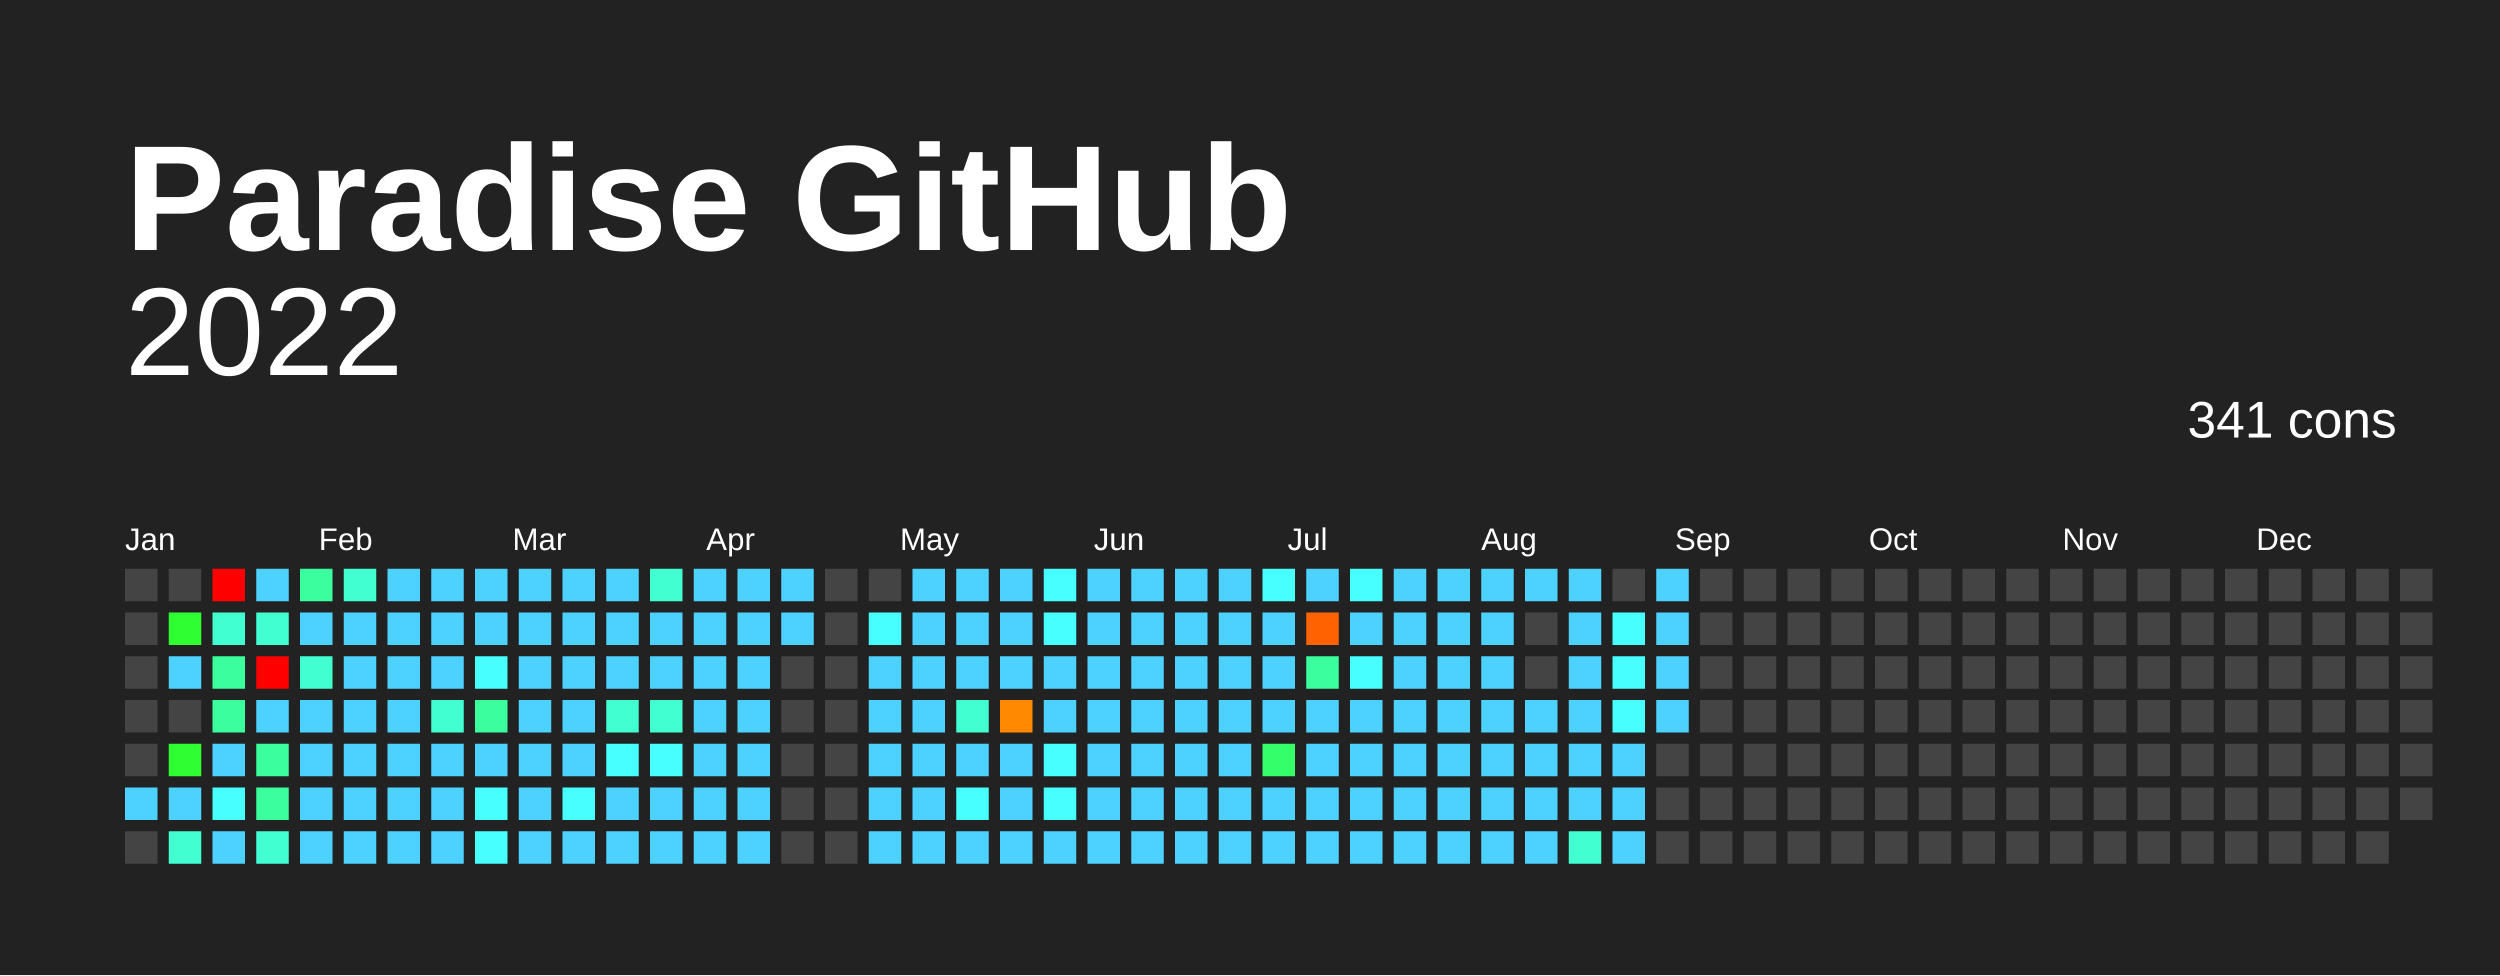
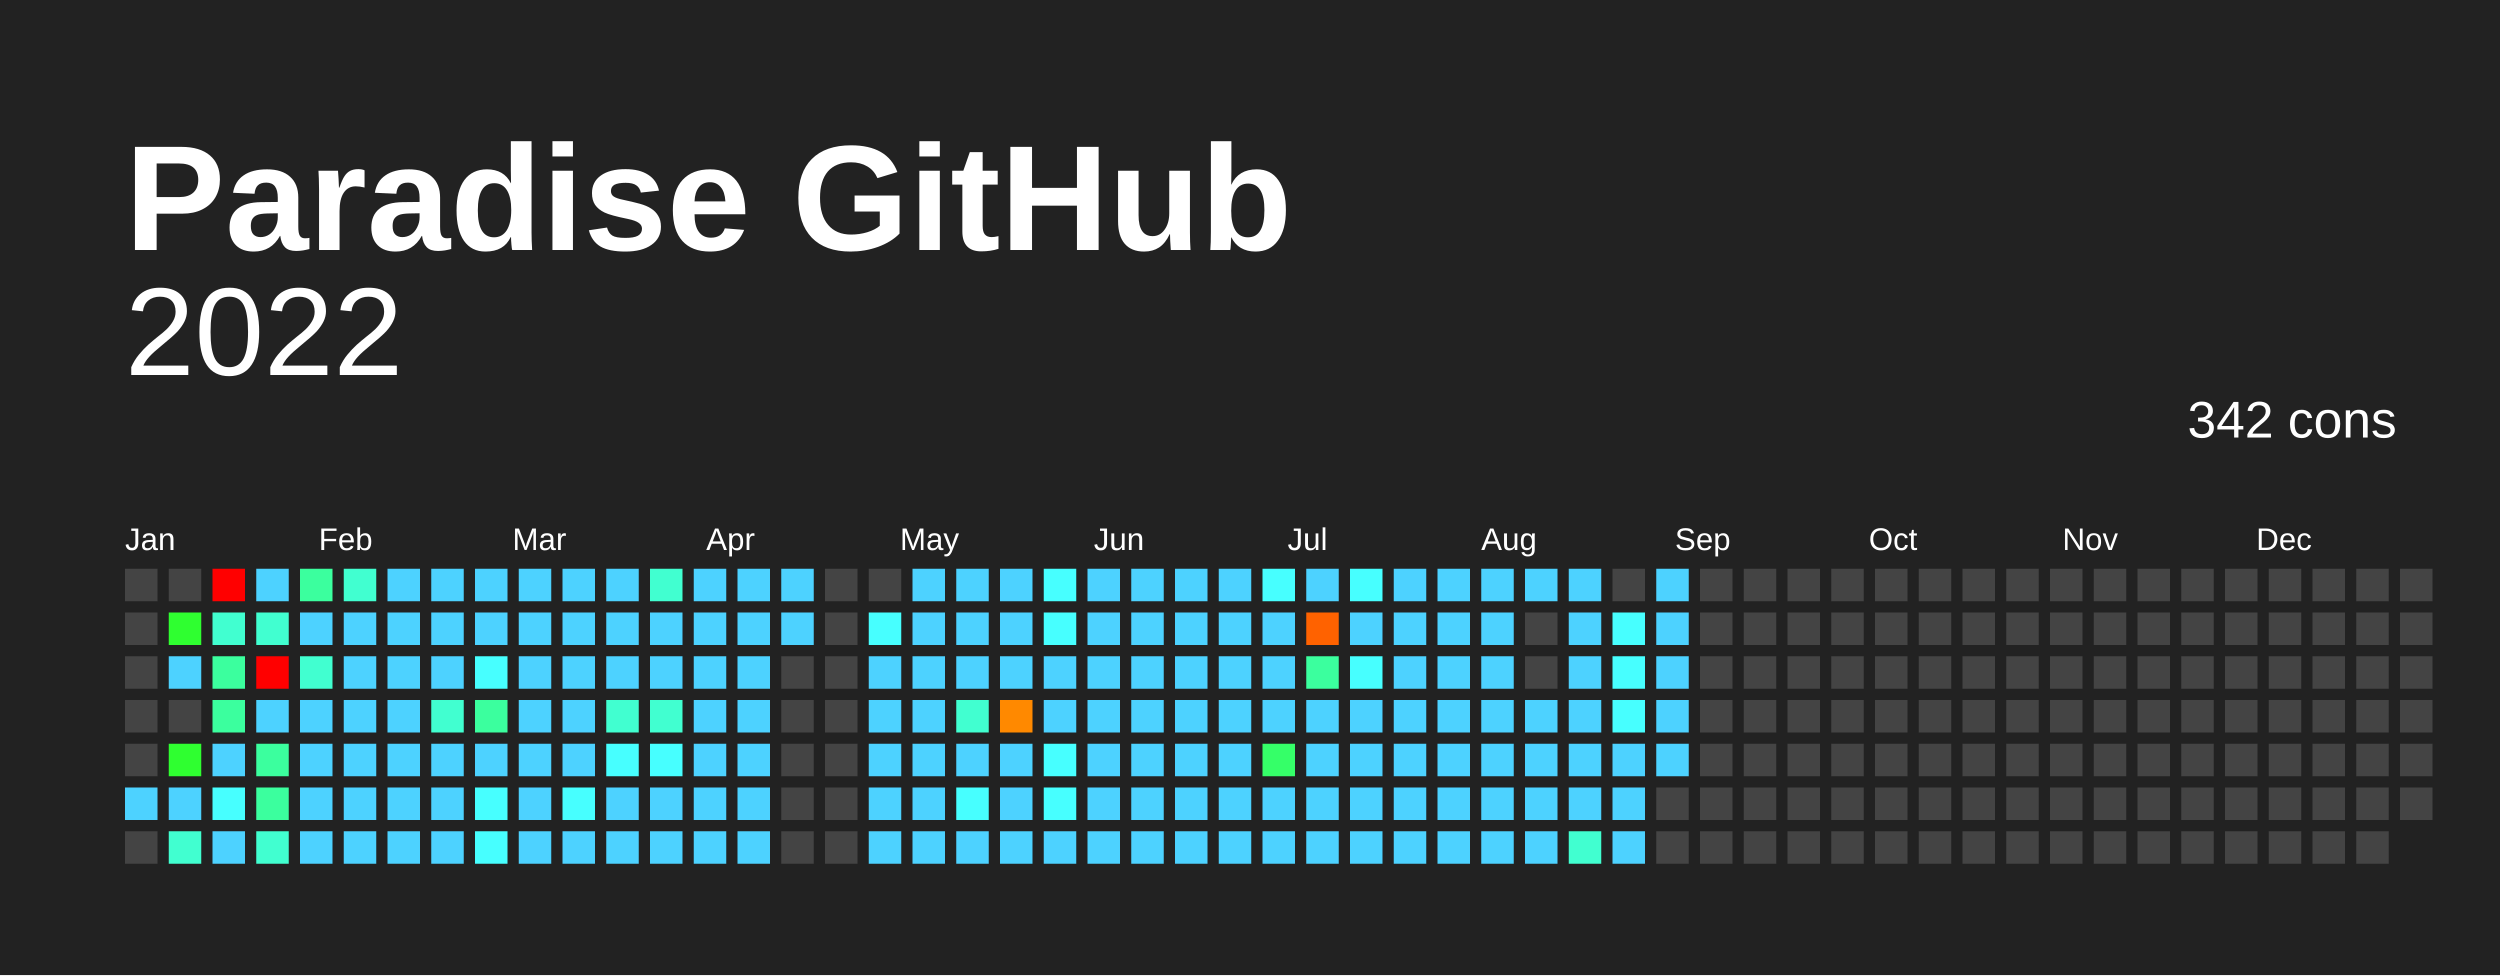
<svg xmlns="http://www.w3.org/2000/svg" baseProfile="full" height="78mm" version="1.1" viewBox="0,0,200,78" width="200mm">
  <defs />
  <rect fill="#222222" height="78" width="200" x="0" y="0" />
  <text fill="#FFFFFF" style="font-size:12px; font-family:Arial; font-weight:bold;" x="10" y="20">Paradise GitHub</text>
  <text alignment-baseline="hanging" fill="#FFFFFF" style="font-size:10.0px; font-family:Arial;" x="10" y="30">2022</text>
-   <text alignment-baseline="hanging" fill="#FFFFFF" style="font-size:4.125px; font-family:Arial;" x="175" y="35">341 cons</text>
+   <text alignment-baseline="hanging" fill="#FFFFFF" style="font-size:4.125px; font-family:Arial;" x="175" y="35">342 cons</text>
  <text fill="#FFFFFF" style="font-size:2.5px; font-family:Arial" x="10.0" y="44">Jan</text>
  <text fill="#FFFFFF" style="font-size:2.5px; font-family:Arial" x="25.5" y="44">Feb</text>
  <text fill="#FFFFFF" style="font-size:2.5px; font-family:Arial" x="41.0" y="44">Mar</text>
  <text fill="#FFFFFF" style="font-size:2.5px; font-family:Arial" x="56.5" y="44">Apr</text>
  <text fill="#FFFFFF" style="font-size:2.5px; font-family:Arial" x="72.0" y="44">May</text>
  <text fill="#FFFFFF" style="font-size:2.5px; font-family:Arial" x="87.5" y="44">Jun</text>
  <text fill="#FFFFFF" style="font-size:2.5px; font-family:Arial" x="103.0" y="44">Jul</text>
  <text fill="#FFFFFF" style="font-size:2.5px; font-family:Arial" x="118.5" y="44">Aug</text>
  <text fill="#FFFFFF" style="font-size:2.5px; font-family:Arial" x="134.0" y="44">Sep</text>
  <text fill="#FFFFFF" style="font-size:2.5px; font-family:Arial" x="149.5" y="44">Oct</text>
  <text fill="#FFFFFF" style="font-size:2.5px; font-family:Arial" x="165.0" y="44">Nov</text>
  <text fill="#FFFFFF" style="font-size:2.5px; font-family:Arial" x="180.5" y="44">Dec</text>
  <rect fill="#444444" height="2.6" width="2.6" x="10.0" y="45.5" />
  <rect fill="#444444" height="2.6" width="2.6" x="10.0" y="49.0" />
  <rect fill="#444444" height="2.6" width="2.6" x="10.0" y="52.5" />
  <rect fill="#444444" height="2.6" width="2.6" x="10.0" y="56.0" />
  <rect fill="#444444" height="2.6" width="2.6" x="10.0" y="59.5" />
  <rect fill="#4dd2ff" height="2.6" width="2.6" x="10.0" y="63.0" />
  <rect fill="#444444" height="2.6" width="2.6" x="10.0" y="66.5" />
  <rect fill="#444444" height="2.6" width="2.6" x="13.5" y="45.5" />
  <rect fill="#2fff30" height="2.6" width="2.6" x="13.5" y="49.0" />
  <rect fill="#4dd2ff" height="2.6" width="2.6" x="13.5" y="52.5" />
  <rect fill="#444444" height="2.6" width="2.6" x="13.5" y="56.0" />
  <rect fill="#2fff30" height="2.6" width="2.6" x="13.5" y="59.5" />
  <rect fill="#4dd2ff" height="2.6" width="2.6" x="13.5" y="63.0" />
  <rect fill="#41ffd0" height="2.6" width="2.6" x="13.5" y="66.5" />
  <rect fill="red" height="2.6" width="2.6" x="17.0" y="45.5" />
  <rect fill="#41ffd0" height="2.6" width="2.6" x="17.0" y="49.0" />
  <rect fill="#3bff9e" height="2.6" width="2.6" x="17.0" y="52.5" />
  <rect fill="#3bff9e" height="2.6" width="2.6" x="17.0" y="56.0" />
  <rect fill="#4dd2ff" height="2.6" width="2.6" x="17.0" y="59.5" />
  <rect fill="#47ffff" height="2.6" width="2.6" x="17.0" y="63.0" />
  <rect fill="#4dd2ff" height="2.6" width="2.6" x="17.0" y="66.5" />
  <rect fill="#4dd2ff" height="2.6" width="2.6" x="20.5" y="45.5" />
  <rect fill="#41ffd0" height="2.6" width="2.6" x="20.5" y="49.0" />
  <rect fill="red" height="2.6" width="2.6" x="20.5" y="52.5" />
  <rect fill="#4dd2ff" height="2.6" width="2.6" x="20.5" y="56.0" />
  <rect fill="#3bff9e" height="2.6" width="2.6" x="20.5" y="59.5" />
  <rect fill="#3bff9e" height="2.6" width="2.6" x="20.5" y="63.0" />
  <rect fill="#41ffd0" height="2.6" width="2.6" x="20.5" y="66.5" />
  <rect fill="#3bff9e" height="2.6" width="2.6" x="24.0" y="45.5" />
  <rect fill="#4dd2ff" height="2.6" width="2.6" x="24.0" y="49.0" />
  <rect fill="#41ffd0" height="2.6" width="2.6" x="24.0" y="52.5" />
  <rect fill="#4dd2ff" height="2.6" width="2.6" x="24.0" y="56.0" />
  <rect fill="#4dd2ff" height="2.6" width="2.6" x="24.0" y="59.5" />
  <rect fill="#4dd2ff" height="2.6" width="2.6" x="24.0" y="63.0" />
  <rect fill="#4dd2ff" height="2.6" width="2.6" x="24.0" y="66.5" />
  <rect fill="#41ffd0" height="2.6" width="2.6" x="27.5" y="45.5" />
  <rect fill="#4dd2ff" height="2.6" width="2.6" x="27.5" y="49.0" />
  <rect fill="#4dd2ff" height="2.6" width="2.6" x="27.5" y="52.5" />
  <rect fill="#4dd2ff" height="2.6" width="2.6" x="27.5" y="56.0" />
  <rect fill="#4dd2ff" height="2.6" width="2.6" x="27.5" y="59.5" />
  <rect fill="#4dd2ff" height="2.6" width="2.6" x="27.5" y="63.0" />
  <rect fill="#4dd2ff" height="2.6" width="2.6" x="27.5" y="66.5" />
  <rect fill="#4dd2ff" height="2.6" width="2.6" x="31.0" y="45.5" />
  <rect fill="#4dd2ff" height="2.6" width="2.6" x="31.0" y="49.0" />
  <rect fill="#4dd2ff" height="2.6" width="2.6" x="31.0" y="52.5" />
  <rect fill="#4dd2ff" height="2.6" width="2.6" x="31.0" y="56.0" />
  <rect fill="#4dd2ff" height="2.6" width="2.6" x="31.0" y="59.5" />
  <rect fill="#4dd2ff" height="2.6" width="2.6" x="31.0" y="63.0" />
  <rect fill="#4dd2ff" height="2.6" width="2.6" x="31.0" y="66.5" />
  <rect fill="#4dd2ff" height="2.6" width="2.6" x="34.5" y="45.5" />
  <rect fill="#4dd2ff" height="2.6" width="2.6" x="34.5" y="49.0" />
  <rect fill="#4dd2ff" height="2.6" width="2.6" x="34.5" y="52.5" />
  <rect fill="#41ffd0" height="2.6" width="2.6" x="34.5" y="56.0" />
  <rect fill="#4dd2ff" height="2.6" width="2.6" x="34.5" y="59.5" />
  <rect fill="#4dd2ff" height="2.6" width="2.6" x="34.5" y="63.0" />
  <rect fill="#4dd2ff" height="2.6" width="2.6" x="34.5" y="66.5" />
  <rect fill="#4dd2ff" height="2.6" width="2.6" x="38.0" y="45.5" />
  <rect fill="#4dd2ff" height="2.6" width="2.6" x="38.0" y="49.0" />
  <rect fill="#47ffff" height="2.6" width="2.6" x="38.0" y="52.5" />
  <rect fill="#3bff9e" height="2.6" width="2.6" x="38.0" y="56.0" />
  <rect fill="#4dd2ff" height="2.6" width="2.6" x="38.0" y="59.5" />
  <rect fill="#47ffff" height="2.6" width="2.6" x="38.0" y="63.0" />
  <rect fill="#47ffff" height="2.6" width="2.6" x="38.0" y="66.5" />
  <rect fill="#4dd2ff" height="2.6" width="2.6" x="41.5" y="45.5" />
  <rect fill="#4dd2ff" height="2.6" width="2.6" x="41.5" y="49.0" />
  <rect fill="#4dd2ff" height="2.6" width="2.6" x="41.5" y="52.5" />
  <rect fill="#4dd2ff" height="2.6" width="2.6" x="41.5" y="56.0" />
  <rect fill="#4dd2ff" height="2.6" width="2.6" x="41.5" y="59.5" />
  <rect fill="#4dd2ff" height="2.6" width="2.6" x="41.5" y="63.0" />
  <rect fill="#4dd2ff" height="2.6" width="2.6" x="41.5" y="66.5" />
  <rect fill="#4dd2ff" height="2.6" width="2.6" x="45.0" y="45.5" />
  <rect fill="#4dd2ff" height="2.6" width="2.6" x="45.0" y="49.0" />
  <rect fill="#4dd2ff" height="2.6" width="2.6" x="45.0" y="52.5" />
  <rect fill="#4dd2ff" height="2.6" width="2.6" x="45.0" y="56.0" />
  <rect fill="#4dd2ff" height="2.6" width="2.6" x="45.0" y="59.5" />
  <rect fill="#47ffff" height="2.6" width="2.6" x="45.0" y="63.0" />
  <rect fill="#4dd2ff" height="2.6" width="2.6" x="45.0" y="66.5" />
  <rect fill="#4dd2ff" height="2.6" width="2.6" x="48.5" y="45.5" />
  <rect fill="#4dd2ff" height="2.6" width="2.6" x="48.5" y="49.0" />
  <rect fill="#4dd2ff" height="2.6" width="2.6" x="48.5" y="52.5" />
  <rect fill="#41ffd0" height="2.6" width="2.6" x="48.5" y="56.0" />
  <rect fill="#47ffff" height="2.6" width="2.6" x="48.5" y="59.5" />
  <rect fill="#4dd2ff" height="2.6" width="2.6" x="48.5" y="63.0" />
  <rect fill="#4dd2ff" height="2.6" width="2.6" x="48.5" y="66.5" />
  <rect fill="#41ffd0" height="2.6" width="2.6" x="52.0" y="45.5" />
  <rect fill="#4dd2ff" height="2.6" width="2.6" x="52.0" y="49.0" />
  <rect fill="#4dd2ff" height="2.6" width="2.6" x="52.0" y="52.5" />
  <rect fill="#41ffd0" height="2.6" width="2.6" x="52.0" y="56.0" />
  <rect fill="#47ffff" height="2.6" width="2.6" x="52.0" y="59.5" />
  <rect fill="#4dd2ff" height="2.6" width="2.6" x="52.0" y="63.0" />
  <rect fill="#4dd2ff" height="2.6" width="2.6" x="52.0" y="66.5" />
  <rect fill="#4dd2ff" height="2.6" width="2.6" x="55.5" y="45.5" />
  <rect fill="#4dd2ff" height="2.6" width="2.6" x="55.5" y="49.0" />
  <rect fill="#4dd2ff" height="2.6" width="2.6" x="55.5" y="52.5" />
  <rect fill="#4dd2ff" height="2.6" width="2.6" x="55.5" y="56.0" />
  <rect fill="#4dd2ff" height="2.6" width="2.6" x="55.5" y="59.5" />
  <rect fill="#4dd2ff" height="2.6" width="2.6" x="55.5" y="63.0" />
  <rect fill="#4dd2ff" height="2.6" width="2.6" x="55.5" y="66.5" />
  <rect fill="#4dd2ff" height="2.6" width="2.6" x="59.0" y="45.5" />
  <rect fill="#4dd2ff" height="2.6" width="2.6" x="59.0" y="49.0" />
  <rect fill="#4dd2ff" height="2.6" width="2.6" x="59.0" y="52.5" />
  <rect fill="#4dd2ff" height="2.6" width="2.6" x="59.0" y="56.0" />
  <rect fill="#4dd2ff" height="2.6" width="2.6" x="59.0" y="59.5" />
  <rect fill="#4dd2ff" height="2.6" width="2.6" x="59.0" y="63.0" />
  <rect fill="#4dd2ff" height="2.6" width="2.6" x="59.0" y="66.5" />
  <rect fill="#4dd2ff" height="2.6" width="2.6" x="62.5" y="45.5" />
  <rect fill="#4dd2ff" height="2.6" width="2.6" x="62.5" y="49.0" />
  <rect fill="#444444" height="2.6" width="2.6" x="62.5" y="52.5" />
  <rect fill="#444444" height="2.6" width="2.6" x="62.5" y="56.0" />
  <rect fill="#444444" height="2.6" width="2.6" x="62.5" y="59.5" />
  <rect fill="#444444" height="2.6" width="2.6" x="62.5" y="63.0" />
  <rect fill="#444444" height="2.6" width="2.6" x="62.5" y="66.5" />
  <rect fill="#444444" height="2.6" width="2.6" x="66.0" y="45.5" />
  <rect fill="#444444" height="2.6" width="2.6" x="66.0" y="49.0" />
  <rect fill="#444444" height="2.6" width="2.6" x="66.0" y="52.5" />
  <rect fill="#444444" height="2.6" width="2.6" x="66.0" y="56.0" />
  <rect fill="#444444" height="2.6" width="2.6" x="66.0" y="59.5" />
  <rect fill="#444444" height="2.6" width="2.6" x="66.0" y="63.0" />
  <rect fill="#444444" height="2.6" width="2.6" x="66.0" y="66.5" />
  <rect fill="#444444" height="2.6" width="2.6" x="69.5" y="45.5" />
  <rect fill="#47ffff" height="2.6" width="2.6" x="69.5" y="49.0" />
  <rect fill="#4dd2ff" height="2.6" width="2.6" x="69.5" y="52.5" />
  <rect fill="#4dd2ff" height="2.6" width="2.6" x="69.5" y="56.0" />
  <rect fill="#4dd2ff" height="2.6" width="2.6" x="69.5" y="59.5" />
  <rect fill="#4dd2ff" height="2.6" width="2.6" x="69.5" y="63.0" />
  <rect fill="#4dd2ff" height="2.6" width="2.6" x="69.5" y="66.5" />
  <rect fill="#4dd2ff" height="2.6" width="2.6" x="73.0" y="45.5" />
  <rect fill="#4dd2ff" height="2.6" width="2.6" x="73.0" y="49.0" />
  <rect fill="#4dd2ff" height="2.6" width="2.6" x="73.0" y="52.5" />
  <rect fill="#4dd2ff" height="2.6" width="2.6" x="73.0" y="56.0" />
  <rect fill="#4dd2ff" height="2.6" width="2.6" x="73.0" y="59.5" />
  <rect fill="#4dd2ff" height="2.6" width="2.6" x="73.0" y="63.0" />
  <rect fill="#4dd2ff" height="2.6" width="2.6" x="73.0" y="66.5" />
  <rect fill="#4dd2ff" height="2.6" width="2.6" x="76.5" y="45.5" />
  <rect fill="#4dd2ff" height="2.6" width="2.6" x="76.5" y="49.0" />
  <rect fill="#4dd2ff" height="2.6" width="2.6" x="76.5" y="52.5" />
  <rect fill="#41ffd0" height="2.6" width="2.6" x="76.5" y="56.0" />
  <rect fill="#4dd2ff" height="2.6" width="2.6" x="76.5" y="59.5" />
  <rect fill="#47ffff" height="2.6" width="2.6" x="76.5" y="63.0" />
  <rect fill="#4dd2ff" height="2.6" width="2.6" x="76.5" y="66.5" />
  <rect fill="#4dd2ff" height="2.6" width="2.6" x="80.0" y="45.5" />
  <rect fill="#4dd2ff" height="2.6" width="2.6" x="80.0" y="49.0" />
  <rect fill="#4dd2ff" height="2.6" width="2.6" x="80.0" y="52.5" />
  <rect fill="#ff8900" height="2.6" width="2.6" x="80.0" y="56.0" />
  <rect fill="#4dd2ff" height="2.6" width="2.6" x="80.0" y="59.5" />
  <rect fill="#4dd2ff" height="2.6" width="2.6" x="80.0" y="63.0" />
  <rect fill="#4dd2ff" height="2.6" width="2.6" x="80.0" y="66.5" />
  <rect fill="#47ffff" height="2.6" width="2.6" x="83.5" y="45.5" />
  <rect fill="#47ffff" height="2.6" width="2.6" x="83.5" y="49.0" />
  <rect fill="#4dd2ff" height="2.6" width="2.6" x="83.5" y="52.5" />
  <rect fill="#4dd2ff" height="2.6" width="2.6" x="83.5" y="56.0" />
  <rect fill="#47ffff" height="2.6" width="2.6" x="83.5" y="59.5" />
  <rect fill="#47ffff" height="2.6" width="2.6" x="83.5" y="63.0" />
  <rect fill="#4dd2ff" height="2.6" width="2.6" x="83.5" y="66.5" />
  <rect fill="#4dd2ff" height="2.6" width="2.6" x="87.0" y="45.5" />
  <rect fill="#4dd2ff" height="2.6" width="2.6" x="87.0" y="49.0" />
  <rect fill="#4dd2ff" height="2.6" width="2.6" x="87.0" y="52.5" />
  <rect fill="#4dd2ff" height="2.6" width="2.6" x="87.0" y="56.0" />
  <rect fill="#4dd2ff" height="2.6" width="2.6" x="87.0" y="59.5" />
  <rect fill="#4dd2ff" height="2.6" width="2.6" x="87.0" y="63.0" />
  <rect fill="#4dd2ff" height="2.6" width="2.6" x="87.0" y="66.5" />
  <rect fill="#4dd2ff" height="2.6" width="2.6" x="90.5" y="45.5" />
  <rect fill="#4dd2ff" height="2.6" width="2.6" x="90.5" y="49.0" />
  <rect fill="#4dd2ff" height="2.6" width="2.6" x="90.5" y="52.5" />
  <rect fill="#4dd2ff" height="2.6" width="2.6" x="90.5" y="56.0" />
  <rect fill="#4dd2ff" height="2.6" width="2.6" x="90.5" y="59.5" />
  <rect fill="#4dd2ff" height="2.6" width="2.6" x="90.5" y="63.0" />
  <rect fill="#4dd2ff" height="2.6" width="2.6" x="90.5" y="66.5" />
  <rect fill="#4dd2ff" height="2.6" width="2.6" x="94.0" y="45.5" />
  <rect fill="#4dd2ff" height="2.6" width="2.6" x="94.0" y="49.0" />
  <rect fill="#4dd2ff" height="2.6" width="2.6" x="94.0" y="52.5" />
  <rect fill="#4dd2ff" height="2.6" width="2.6" x="94.0" y="56.0" />
  <rect fill="#4dd2ff" height="2.6" width="2.6" x="94.0" y="59.5" />
  <rect fill="#4dd2ff" height="2.6" width="2.6" x="94.0" y="63.0" />
  <rect fill="#4dd2ff" height="2.6" width="2.6" x="94.0" y="66.5" />
  <rect fill="#4dd2ff" height="2.6" width="2.6" x="97.5" y="45.5" />
  <rect fill="#4dd2ff" height="2.6" width="2.6" x="97.5" y="49.0" />
  <rect fill="#4dd2ff" height="2.6" width="2.6" x="97.5" y="52.5" />
  <rect fill="#4dd2ff" height="2.6" width="2.6" x="97.5" y="56.0" />
  <rect fill="#4dd2ff" height="2.6" width="2.6" x="97.5" y="59.5" />
  <rect fill="#4dd2ff" height="2.6" width="2.6" x="97.5" y="63.0" />
  <rect fill="#4dd2ff" height="2.6" width="2.6" x="97.5" y="66.5" />
  <rect fill="#47ffff" height="2.6" width="2.6" x="101.0" y="45.5" />
  <rect fill="#4dd2ff" height="2.6" width="2.6" x="101.0" y="49.0" />
  <rect fill="#4dd2ff" height="2.6" width="2.6" x="101.0" y="52.5" />
  <rect fill="#4dd2ff" height="2.6" width="2.6" x="101.0" y="56.0" />
  <rect fill="#35ff68" height="2.6" width="2.6" x="101.0" y="59.5" />
  <rect fill="#4dd2ff" height="2.6" width="2.6" x="101.0" y="63.0" />
  <rect fill="#4dd2ff" height="2.6" width="2.6" x="101.0" y="66.5" />
  <rect fill="#4dd2ff" height="2.6" width="2.6" x="104.5" y="45.5" />
  <rect fill="#ff6200" height="2.6" width="2.6" x="104.5" y="49.0" />
  <rect fill="#3bff9e" height="2.6" width="2.6" x="104.5" y="52.5" />
  <rect fill="#4dd2ff" height="2.6" width="2.6" x="104.5" y="56.0" />
  <rect fill="#4dd2ff" height="2.6" width="2.6" x="104.5" y="59.5" />
  <rect fill="#4dd2ff" height="2.6" width="2.6" x="104.5" y="63.0" />
  <rect fill="#4dd2ff" height="2.6" width="2.6" x="104.5" y="66.5" />
  <rect fill="#47ffff" height="2.6" width="2.6" x="108.0" y="45.5" />
  <rect fill="#4dd2ff" height="2.6" width="2.6" x="108.0" y="49.0" />
  <rect fill="#47ffff" height="2.6" width="2.6" x="108.0" y="52.5" />
  <rect fill="#4dd2ff" height="2.6" width="2.6" x="108.0" y="56.0" />
  <rect fill="#4dd2ff" height="2.6" width="2.6" x="108.0" y="59.5" />
  <rect fill="#4dd2ff" height="2.6" width="2.6" x="108.0" y="63.0" />
  <rect fill="#4dd2ff" height="2.6" width="2.6" x="108.0" y="66.5" />
  <rect fill="#4dd2ff" height="2.6" width="2.6" x="111.5" y="45.5" />
  <rect fill="#4dd2ff" height="2.6" width="2.6" x="111.5" y="49.0" />
  <rect fill="#4dd2ff" height="2.6" width="2.6" x="111.5" y="52.5" />
  <rect fill="#4dd2ff" height="2.6" width="2.6" x="111.5" y="56.0" />
  <rect fill="#4dd2ff" height="2.6" width="2.6" x="111.5" y="59.5" />
  <rect fill="#4dd2ff" height="2.6" width="2.6" x="111.5" y="63.0" />
  <rect fill="#4dd2ff" height="2.6" width="2.6" x="111.5" y="66.5" />
  <rect fill="#4dd2ff" height="2.6" width="2.6" x="115.0" y="45.5" />
  <rect fill="#4dd2ff" height="2.6" width="2.6" x="115.0" y="49.0" />
  <rect fill="#4dd2ff" height="2.6" width="2.6" x="115.0" y="52.5" />
  <rect fill="#4dd2ff" height="2.6" width="2.6" x="115.0" y="56.0" />
  <rect fill="#4dd2ff" height="2.6" width="2.6" x="115.0" y="59.5" />
  <rect fill="#4dd2ff" height="2.6" width="2.6" x="115.0" y="63.0" />
  <rect fill="#4dd2ff" height="2.6" width="2.6" x="115.0" y="66.5" />
  <rect fill="#4dd2ff" height="2.6" width="2.6" x="118.5" y="45.5" />
  <rect fill="#4dd2ff" height="2.6" width="2.6" x="118.5" y="49.0" />
  <rect fill="#4dd2ff" height="2.6" width="2.6" x="118.5" y="52.5" />
  <rect fill="#4dd2ff" height="2.6" width="2.6" x="118.5" y="56.0" />
  <rect fill="#4dd2ff" height="2.6" width="2.6" x="118.5" y="59.5" />
  <rect fill="#4dd2ff" height="2.6" width="2.6" x="118.5" y="63.0" />
  <rect fill="#4dd2ff" height="2.6" width="2.6" x="118.5" y="66.5" />
  <rect fill="#4dd2ff" height="2.6" width="2.6" x="122.0" y="45.5" />
  <rect fill="#444444" height="2.6" width="2.6" x="122.0" y="49.0" />
  <rect fill="#444444" height="2.6" width="2.6" x="122.0" y="52.5" />
  <rect fill="#4dd2ff" height="2.6" width="2.6" x="122.0" y="56.0" />
  <rect fill="#4dd2ff" height="2.6" width="2.6" x="122.0" y="59.5" />
  <rect fill="#4dd2ff" height="2.6" width="2.6" x="122.0" y="63.0" />
  <rect fill="#4dd2ff" height="2.6" width="2.6" x="122.0" y="66.5" />
  <rect fill="#4dd2ff" height="2.6" width="2.6" x="125.5" y="45.5" />
  <rect fill="#4dd2ff" height="2.6" width="2.6" x="125.5" y="49.0" />
  <rect fill="#4dd2ff" height="2.6" width="2.6" x="125.5" y="52.5" />
  <rect fill="#4dd2ff" height="2.6" width="2.6" x="125.5" y="56.0" />
  <rect fill="#4dd2ff" height="2.6" width="2.6" x="125.5" y="59.5" />
  <rect fill="#4dd2ff" height="2.6" width="2.6" x="125.5" y="63.0" />
  <rect fill="#41ffd0" height="2.6" width="2.6" x="125.5" y="66.5" />
  <rect fill="#444444" height="2.6" width="2.6" x="129.0" y="45.5" />
  <rect fill="#47ffff" height="2.6" width="2.6" x="129.0" y="49.0" />
  <rect fill="#47ffff" height="2.6" width="2.6" x="129.0" y="52.5" />
  <rect fill="#47ffff" height="2.6" width="2.6" x="129.0" y="56.0" />
  <rect fill="#4dd2ff" height="2.6" width="2.6" x="129.0" y="59.5" />
  <rect fill="#4dd2ff" height="2.6" width="2.6" x="129.0" y="63.0" />
  <rect fill="#4dd2ff" height="2.6" width="2.6" x="129.0" y="66.5" />
  <rect fill="#4dd2ff" height="2.6" width="2.6" x="132.5" y="45.5" />
  <rect fill="#4dd2ff" height="2.6" width="2.6" x="132.5" y="49.0" />
  <rect fill="#4dd2ff" height="2.6" width="2.6" x="132.5" y="52.5" />
  <rect fill="#4dd2ff" height="2.6" width="2.6" x="132.5" y="56.0" />
-   <rect fill="#444444" height="2.6" width="2.6" x="132.5" y="59.5" />
+   <rect fill="#4dd2ff" height="2.6" width="2.6" x="132.5" y="59.5" />
  <rect fill="#444444" height="2.6" width="2.6" x="132.5" y="63.0" />
  <rect fill="#444444" height="2.6" width="2.6" x="132.5" y="66.5" />
  <rect fill="#444444" height="2.6" width="2.6" x="136.0" y="45.5" />
  <rect fill="#444444" height="2.6" width="2.6" x="136.0" y="49.0" />
  <rect fill="#444444" height="2.6" width="2.6" x="136.0" y="52.5" />
  <rect fill="#444444" height="2.6" width="2.6" x="136.0" y="56.0" />
  <rect fill="#444444" height="2.6" width="2.6" x="136.0" y="59.5" />
  <rect fill="#444444" height="2.6" width="2.6" x="136.0" y="63.0" />
  <rect fill="#444444" height="2.6" width="2.6" x="136.0" y="66.5" />
  <rect fill="#444444" height="2.6" width="2.6" x="139.5" y="45.5" />
  <rect fill="#444444" height="2.6" width="2.6" x="139.5" y="49.0" />
  <rect fill="#444444" height="2.6" width="2.6" x="139.5" y="52.5" />
  <rect fill="#444444" height="2.6" width="2.6" x="139.5" y="56.0" />
  <rect fill="#444444" height="2.6" width="2.6" x="139.5" y="59.5" />
  <rect fill="#444444" height="2.6" width="2.6" x="139.5" y="63.0" />
  <rect fill="#444444" height="2.6" width="2.6" x="139.5" y="66.5" />
  <rect fill="#444444" height="2.6" width="2.6" x="143.0" y="45.5" />
  <rect fill="#444444" height="2.6" width="2.6" x="143.0" y="49.0" />
  <rect fill="#444444" height="2.6" width="2.6" x="143.0" y="52.5" />
  <rect fill="#444444" height="2.6" width="2.6" x="143.0" y="56.0" />
  <rect fill="#444444" height="2.6" width="2.6" x="143.0" y="59.5" />
  <rect fill="#444444" height="2.6" width="2.6" x="143.0" y="63.0" />
  <rect fill="#444444" height="2.6" width="2.6" x="143.0" y="66.5" />
  <rect fill="#444444" height="2.6" width="2.6" x="146.5" y="45.5" />
  <rect fill="#444444" height="2.6" width="2.6" x="146.5" y="49.0" />
  <rect fill="#444444" height="2.6" width="2.6" x="146.5" y="52.5" />
  <rect fill="#444444" height="2.6" width="2.6" x="146.5" y="56.0" />
  <rect fill="#444444" height="2.6" width="2.6" x="146.5" y="59.5" />
  <rect fill="#444444" height="2.6" width="2.6" x="146.5" y="63.0" />
  <rect fill="#444444" height="2.6" width="2.6" x="146.5" y="66.5" />
  <rect fill="#444444" height="2.6" width="2.6" x="150.0" y="45.5" />
  <rect fill="#444444" height="2.6" width="2.6" x="150.0" y="49.0" />
  <rect fill="#444444" height="2.6" width="2.6" x="150.0" y="52.5" />
  <rect fill="#444444" height="2.6" width="2.6" x="150.0" y="56.0" />
  <rect fill="#444444" height="2.6" width="2.6" x="150.0" y="59.5" />
  <rect fill="#444444" height="2.6" width="2.6" x="150.0" y="63.0" />
  <rect fill="#444444" height="2.6" width="2.6" x="150.0" y="66.5" />
  <rect fill="#444444" height="2.6" width="2.6" x="153.5" y="45.5" />
  <rect fill="#444444" height="2.6" width="2.6" x="153.5" y="49.0" />
  <rect fill="#444444" height="2.6" width="2.6" x="153.5" y="52.5" />
  <rect fill="#444444" height="2.6" width="2.6" x="153.5" y="56.0" />
  <rect fill="#444444" height="2.6" width="2.6" x="153.5" y="59.5" />
  <rect fill="#444444" height="2.6" width="2.6" x="153.5" y="63.0" />
  <rect fill="#444444" height="2.6" width="2.6" x="153.5" y="66.5" />
  <rect fill="#444444" height="2.6" width="2.6" x="157.0" y="45.5" />
  <rect fill="#444444" height="2.6" width="2.6" x="157.0" y="49.0" />
  <rect fill="#444444" height="2.6" width="2.6" x="157.0" y="52.5" />
  <rect fill="#444444" height="2.6" width="2.6" x="157.0" y="56.0" />
  <rect fill="#444444" height="2.6" width="2.6" x="157.0" y="59.5" />
  <rect fill="#444444" height="2.6" width="2.6" x="157.0" y="63.0" />
  <rect fill="#444444" height="2.6" width="2.6" x="157.0" y="66.5" />
  <rect fill="#444444" height="2.6" width="2.6" x="160.5" y="45.5" />
  <rect fill="#444444" height="2.6" width="2.6" x="160.5" y="49.0" />
  <rect fill="#444444" height="2.6" width="2.6" x="160.5" y="52.5" />
  <rect fill="#444444" height="2.6" width="2.6" x="160.5" y="56.0" />
  <rect fill="#444444" height="2.6" width="2.6" x="160.5" y="59.5" />
  <rect fill="#444444" height="2.6" width="2.6" x="160.5" y="63.0" />
  <rect fill="#444444" height="2.6" width="2.6" x="160.5" y="66.5" />
  <rect fill="#444444" height="2.6" width="2.6" x="164.0" y="45.5" />
  <rect fill="#444444" height="2.6" width="2.6" x="164.0" y="49.0" />
  <rect fill="#444444" height="2.6" width="2.6" x="164.0" y="52.5" />
  <rect fill="#444444" height="2.6" width="2.6" x="164.0" y="56.0" />
  <rect fill="#444444" height="2.6" width="2.6" x="164.0" y="59.5" />
  <rect fill="#444444" height="2.6" width="2.6" x="164.0" y="63.0" />
  <rect fill="#444444" height="2.6" width="2.6" x="164.0" y="66.5" />
  <rect fill="#444444" height="2.6" width="2.6" x="167.5" y="45.5" />
  <rect fill="#444444" height="2.6" width="2.6" x="167.5" y="49.0" />
  <rect fill="#444444" height="2.6" width="2.6" x="167.5" y="52.5" />
  <rect fill="#444444" height="2.6" width="2.6" x="167.5" y="56.0" />
  <rect fill="#444444" height="2.6" width="2.6" x="167.5" y="59.5" />
  <rect fill="#444444" height="2.6" width="2.6" x="167.5" y="63.0" />
  <rect fill="#444444" height="2.6" width="2.6" x="167.5" y="66.5" />
  <rect fill="#444444" height="2.6" width="2.6" x="171.0" y="45.5" />
  <rect fill="#444444" height="2.6" width="2.6" x="171.0" y="49.0" />
  <rect fill="#444444" height="2.6" width="2.6" x="171.0" y="52.5" />
  <rect fill="#444444" height="2.6" width="2.6" x="171.0" y="56.0" />
  <rect fill="#444444" height="2.6" width="2.6" x="171.0" y="59.5" />
  <rect fill="#444444" height="2.6" width="2.6" x="171.0" y="63.0" />
  <rect fill="#444444" height="2.6" width="2.6" x="171.0" y="66.5" />
  <rect fill="#444444" height="2.6" width="2.6" x="174.5" y="45.5" />
  <rect fill="#444444" height="2.6" width="2.6" x="174.5" y="49.0" />
  <rect fill="#444444" height="2.6" width="2.6" x="174.5" y="52.5" />
  <rect fill="#444444" height="2.6" width="2.6" x="174.5" y="56.0" />
  <rect fill="#444444" height="2.6" width="2.6" x="174.5" y="59.5" />
  <rect fill="#444444" height="2.6" width="2.6" x="174.5" y="63.0" />
  <rect fill="#444444" height="2.6" width="2.6" x="174.5" y="66.5" />
  <rect fill="#444444" height="2.6" width="2.6" x="178.0" y="45.5" />
  <rect fill="#444444" height="2.6" width="2.6" x="178.0" y="49.0" />
  <rect fill="#444444" height="2.6" width="2.6" x="178.0" y="52.5" />
  <rect fill="#444444" height="2.6" width="2.6" x="178.0" y="56.0" />
  <rect fill="#444444" height="2.6" width="2.6" x="178.0" y="59.5" />
  <rect fill="#444444" height="2.6" width="2.6" x="178.0" y="63.0" />
  <rect fill="#444444" height="2.6" width="2.6" x="178.0" y="66.5" />
  <rect fill="#444444" height="2.6" width="2.6" x="181.5" y="45.5" />
  <rect fill="#444444" height="2.6" width="2.6" x="181.5" y="49.0" />
  <rect fill="#444444" height="2.6" width="2.6" x="181.5" y="52.5" />
  <rect fill="#444444" height="2.6" width="2.6" x="181.5" y="56.0" />
  <rect fill="#444444" height="2.6" width="2.6" x="181.5" y="59.5" />
  <rect fill="#444444" height="2.6" width="2.6" x="181.5" y="63.0" />
  <rect fill="#444444" height="2.6" width="2.6" x="181.5" y="66.5" />
  <rect fill="#444444" height="2.6" width="2.6" x="185.0" y="45.5" />
  <rect fill="#444444" height="2.6" width="2.6" x="185.0" y="49.0" />
  <rect fill="#444444" height="2.6" width="2.6" x="185.0" y="52.5" />
  <rect fill="#444444" height="2.6" width="2.6" x="185.0" y="56.0" />
  <rect fill="#444444" height="2.6" width="2.6" x="185.0" y="59.5" />
  <rect fill="#444444" height="2.6" width="2.6" x="185.0" y="63.0" />
  <rect fill="#444444" height="2.6" width="2.6" x="185.0" y="66.5" />
  <rect fill="#444444" height="2.6" width="2.6" x="188.5" y="45.5" />
  <rect fill="#444444" height="2.6" width="2.6" x="188.5" y="49.0" />
  <rect fill="#444444" height="2.6" width="2.6" x="188.5" y="52.5" />
  <rect fill="#444444" height="2.6" width="2.6" x="188.5" y="56.0" />
  <rect fill="#444444" height="2.6" width="2.6" x="188.5" y="59.5" />
  <rect fill="#444444" height="2.6" width="2.6" x="188.5" y="63.0" />
  <rect fill="#444444" height="2.6" width="2.6" x="188.5" y="66.5" />
  <rect fill="#444444" height="2.6" width="2.6" x="192.0" y="45.5" />
  <rect fill="#444444" height="2.6" width="2.6" x="192.0" y="49.0" />
  <rect fill="#444444" height="2.6" width="2.6" x="192.0" y="52.5" />
  <rect fill="#444444" height="2.6" width="2.6" x="192.0" y="56.0" />
  <rect fill="#444444" height="2.6" width="2.6" x="192.0" y="59.5" />
  <rect fill="#444444" height="2.6" width="2.6" x="192.0" y="63.0" />
</svg>
